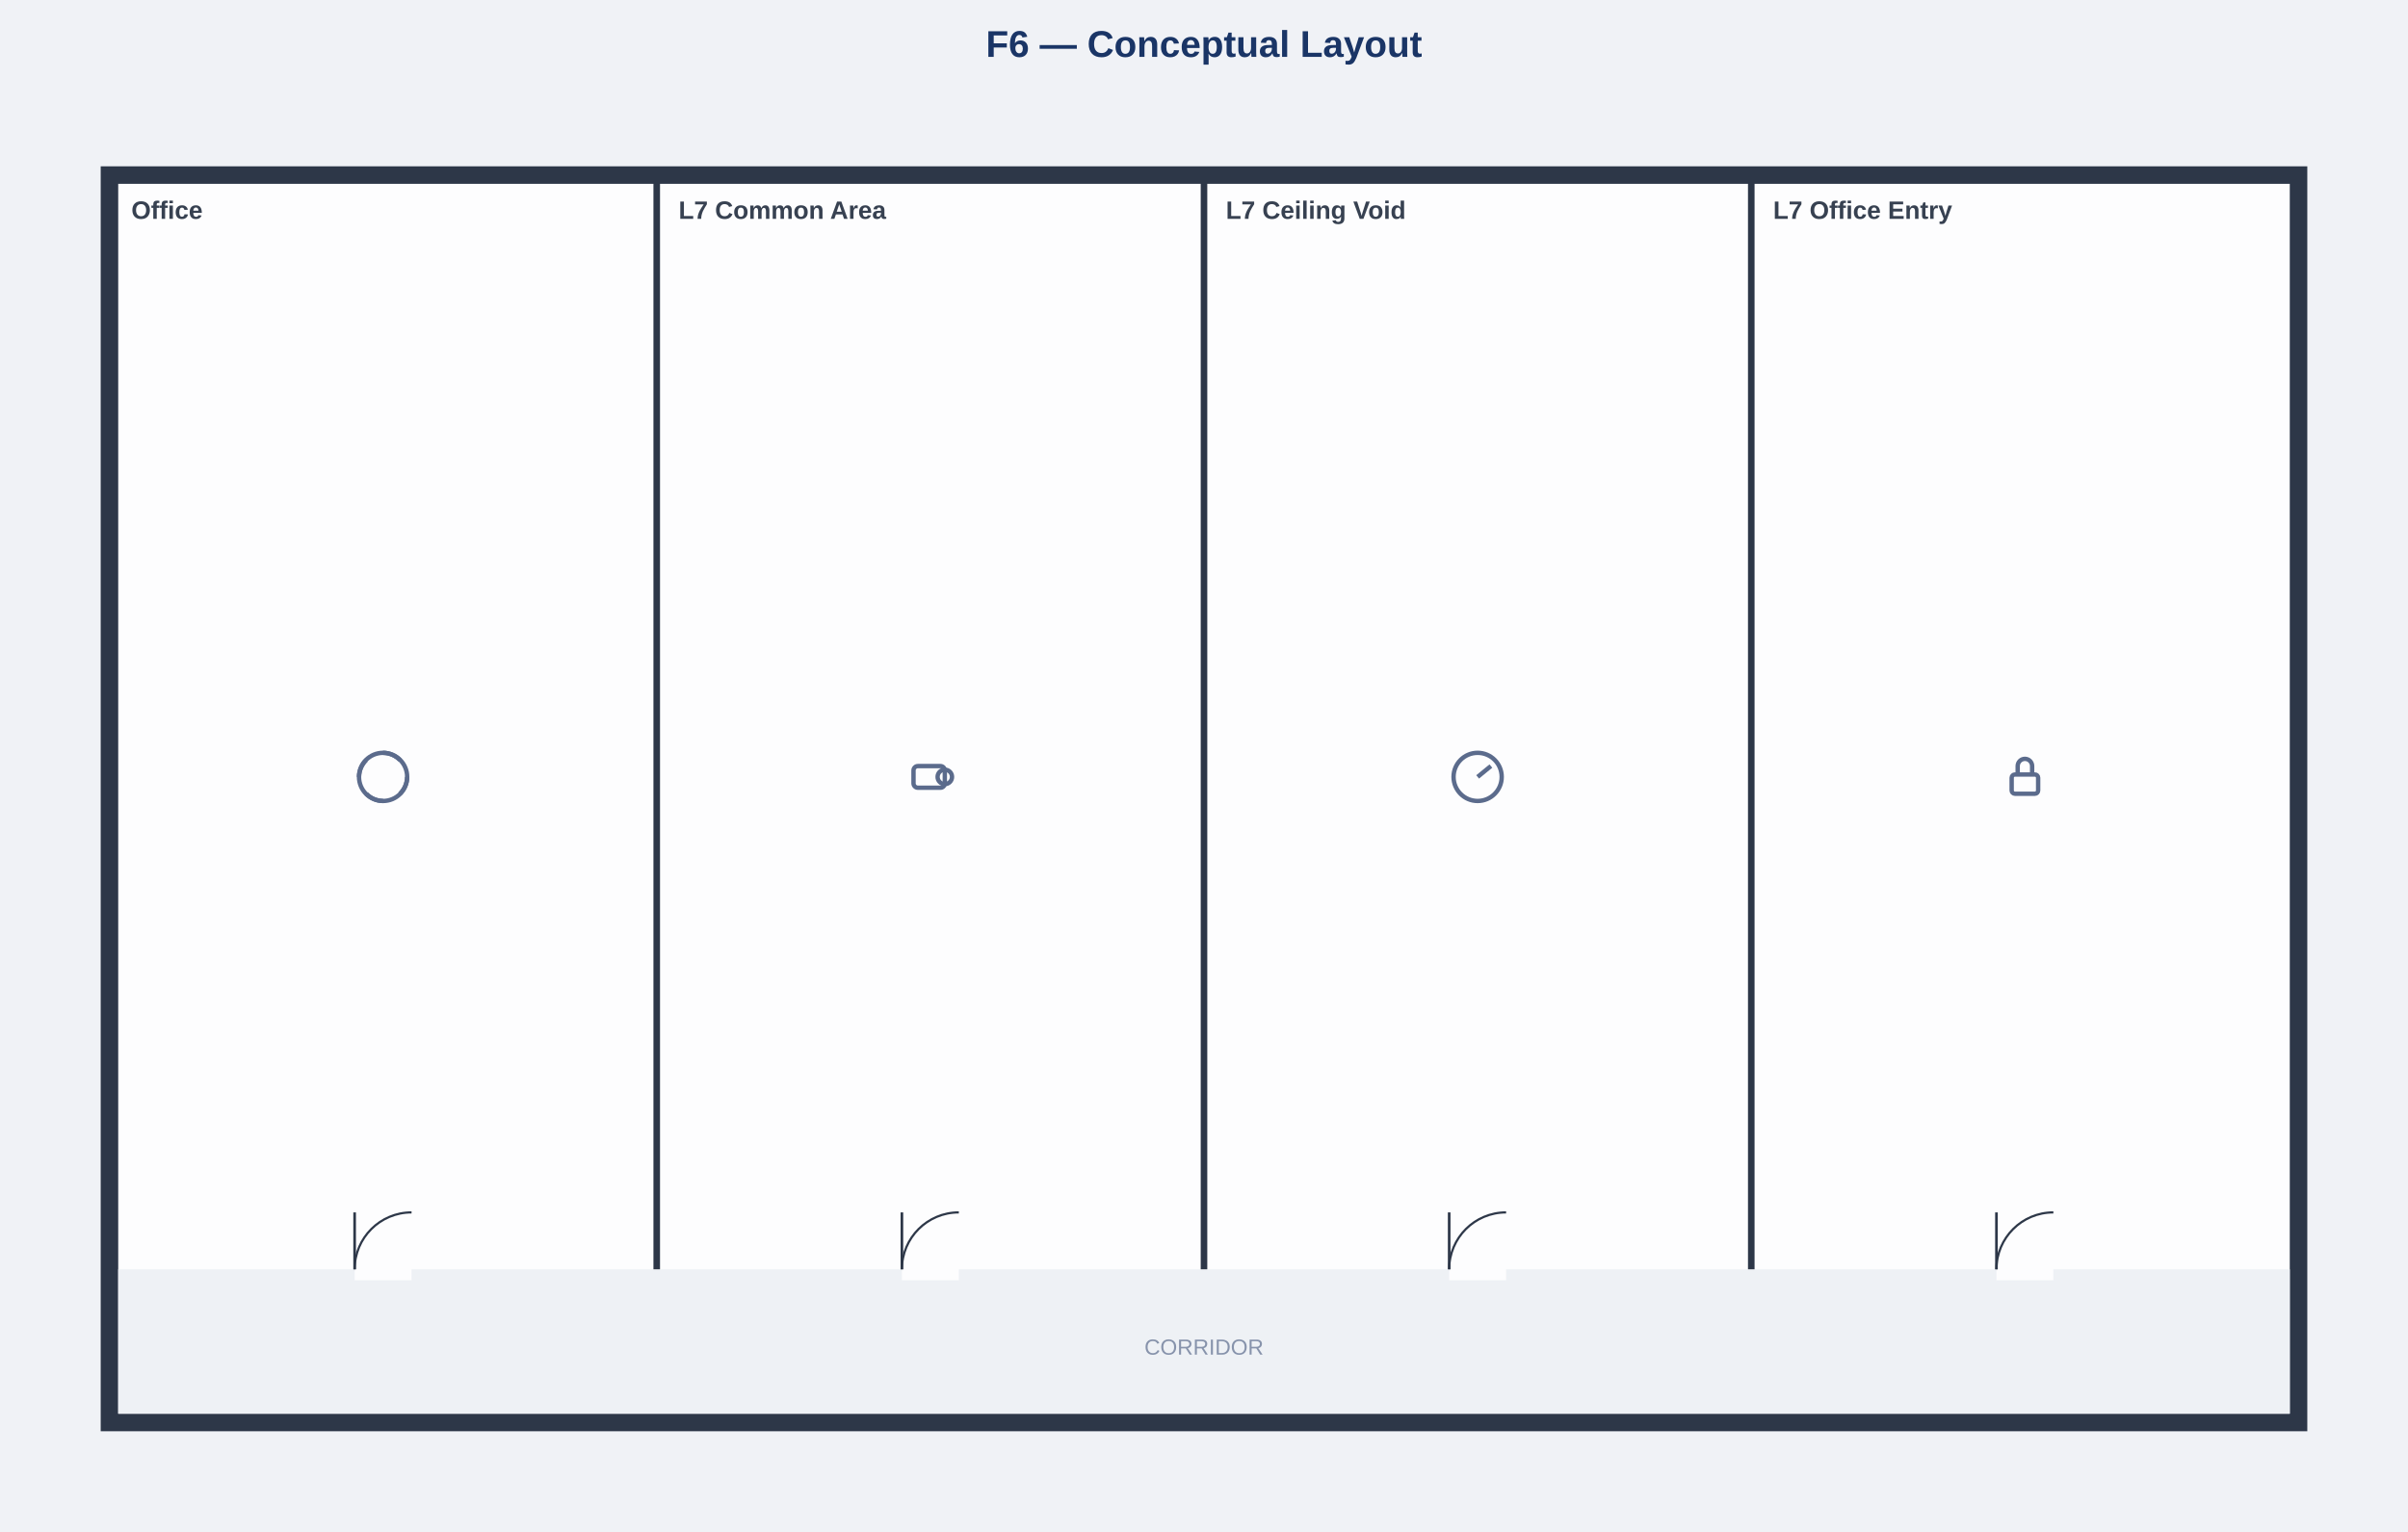
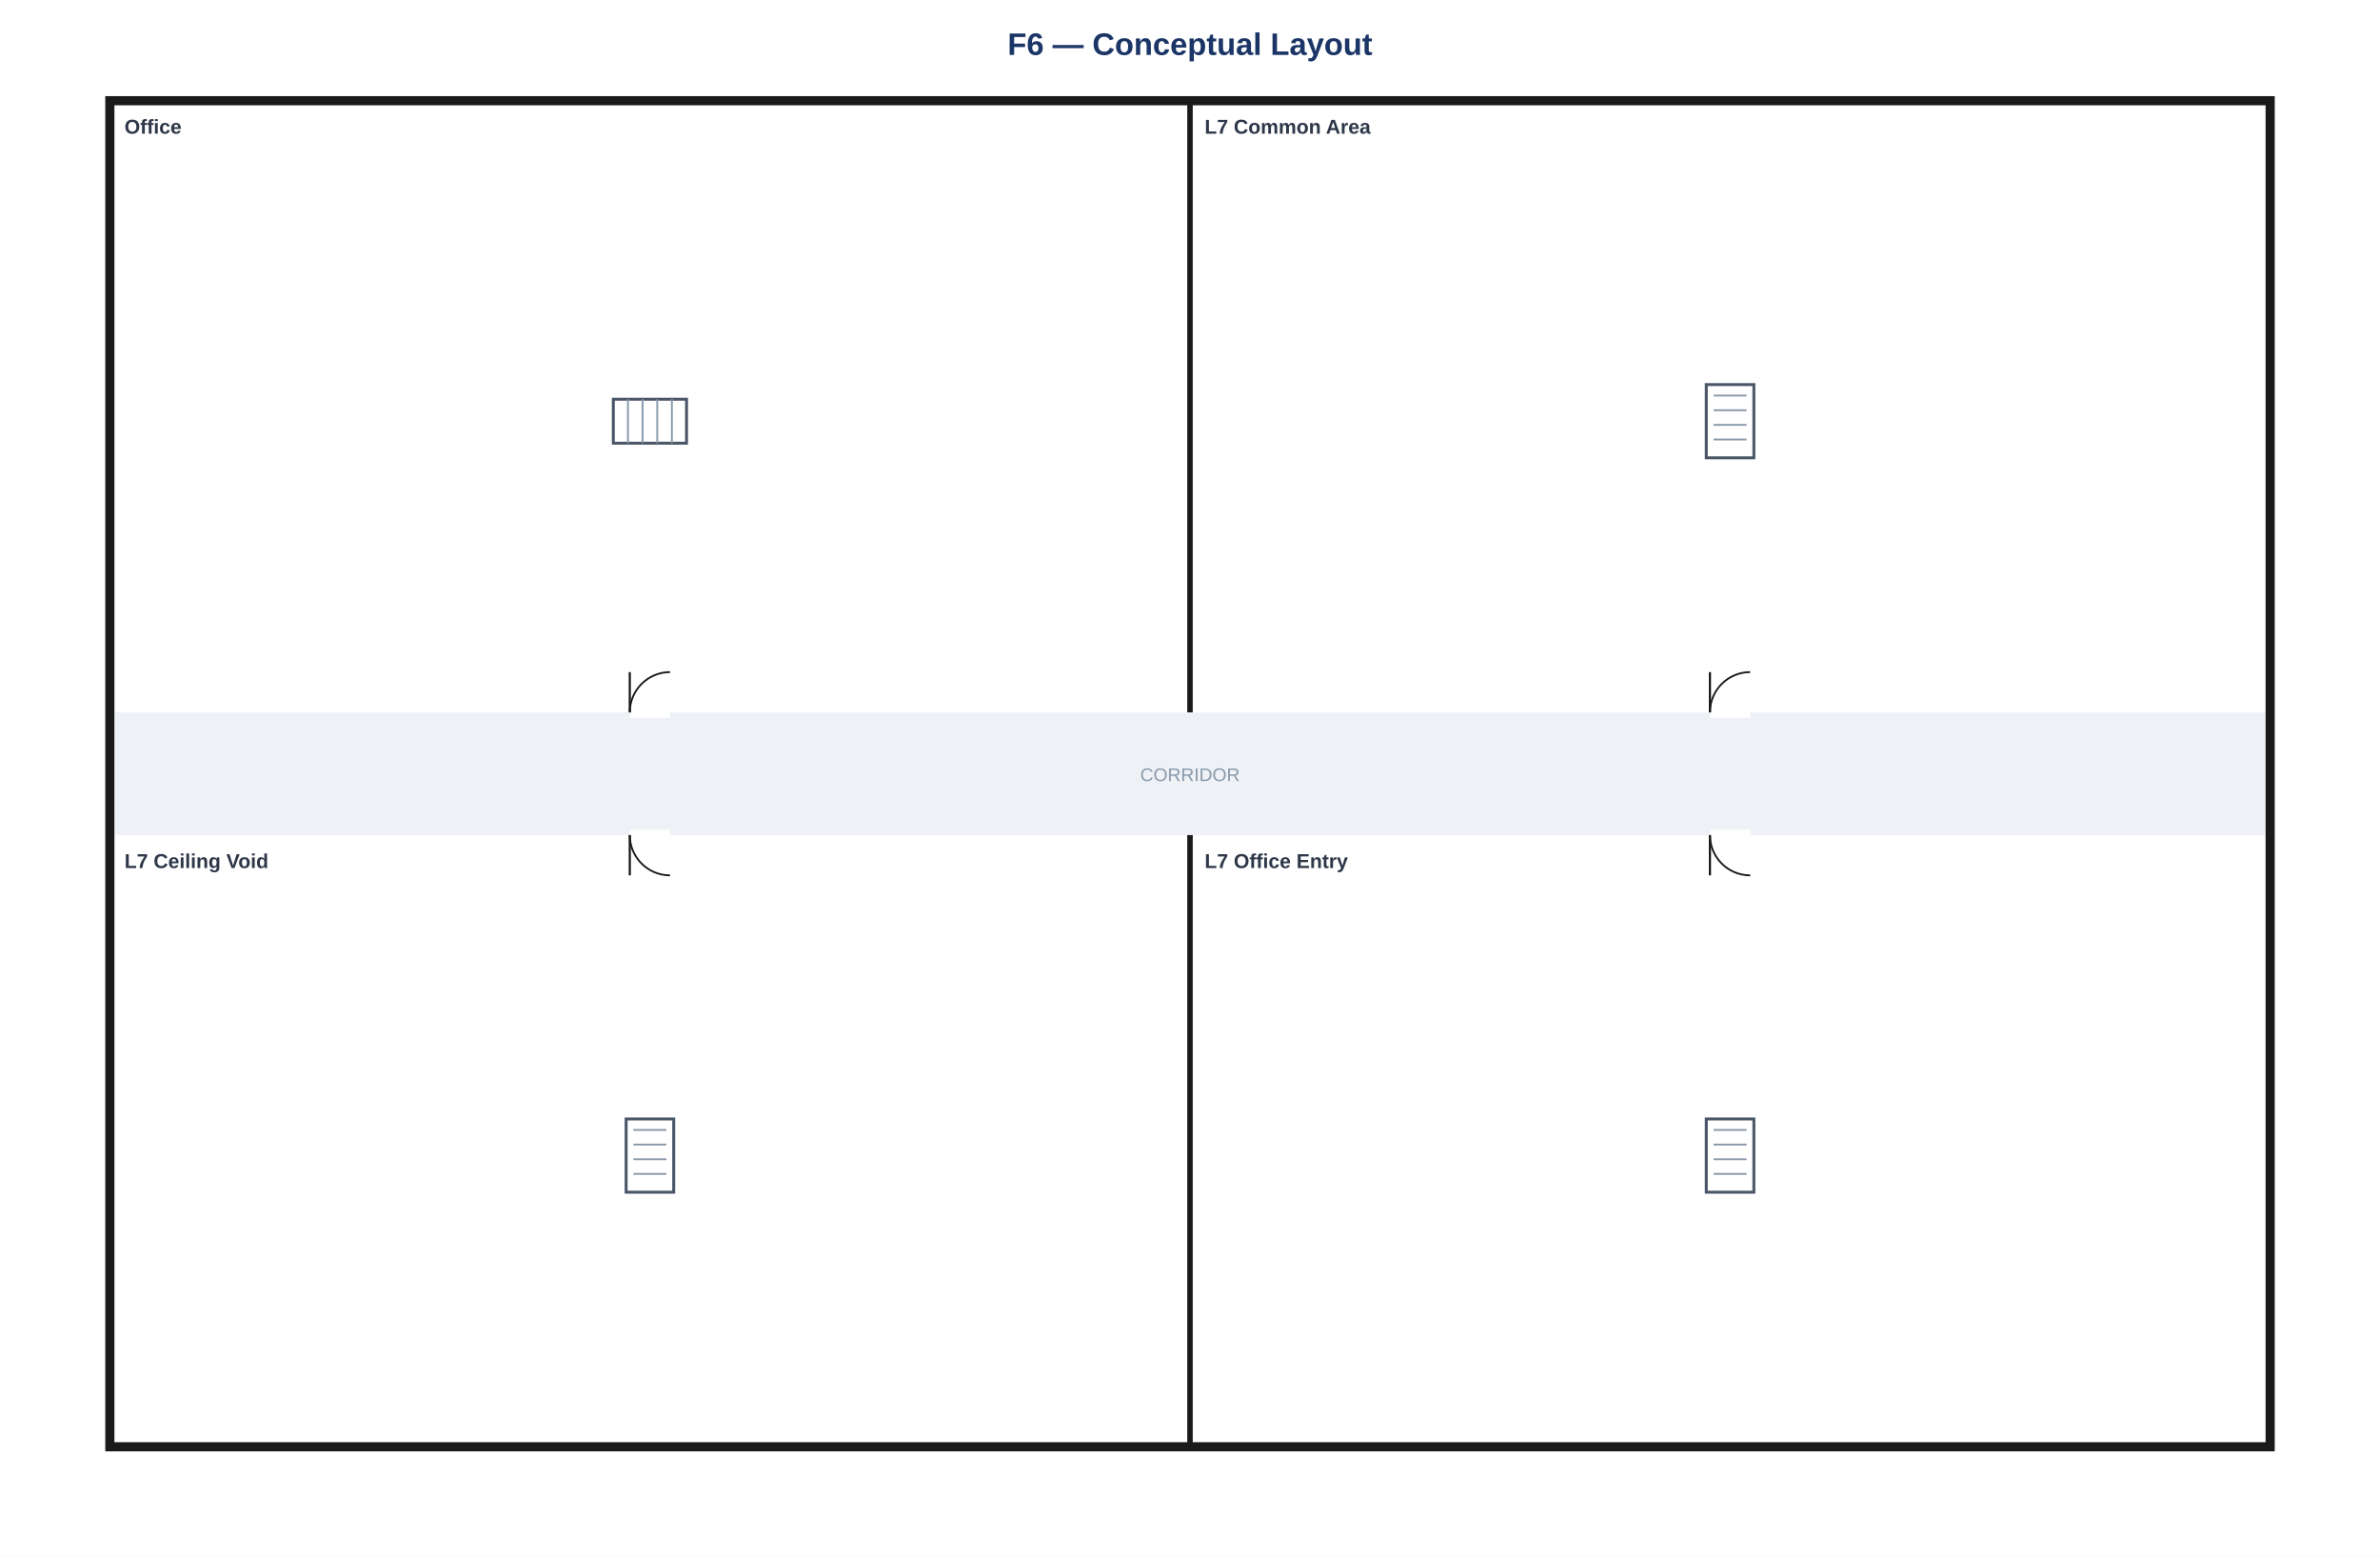
- <svg xmlns="http://www.w3.org/2000/svg" width="1100" height="700" viewBox="0 0 1100 700" font-family="Arial, sans-serif">
-   <rect x="0" y="0" width="1100" height="700" fill="#F0F2F6" />
-   <text x="550.0" y="26" text-anchor="middle" font-size="17" font-weight="bold" fill="#1A3566">F6 — Conceptual Layout</text>
-   <rect x="50" y="80" width="1000" height="570" fill="#FDFDFE" stroke="#2D3748" stroke-width="8" />
-   <rect x="54.0" y="580" width="992" height="66.0" fill="#EEF1F5" />
-   <text x="550.0" y="619.0" text-anchor="middle" font-size="10" fill="#5B6B8C" opacity="0.7">CORRIDOR</text>
-   <text x="60.0" y="100" font-size="11.5" font-weight="700" fill="#374151">Office</text>
-   <circle cx="175.0" cy="355.0" r="11" fill="none" stroke="#5B6B8C" stroke-width="2" />
-   <path d="M175.0,344.0 A11,11 0 0 1 182.7,347.3" stroke="#5B6B8C" stroke-width="2" fill="none" />
-   <path d="M186.0,355.0 A11,11 0 0 1 182.7,362.7" stroke="#5B6B8C" stroke-width="2" fill="none" />
-   <path d="M175.0,366.0 A11,11 0 0 1 167.3,362.7" stroke="#5B6B8C" stroke-width="2" fill="none" />
-   <path d="M164.0,355.0 A11,11 0 0 1 167.3,347.3" stroke="#5B6B8C" stroke-width="2" fill="none" />
-   <rect x="162.0" y="577.0" width="26.0" height="8" fill="#FDFDFE" />
-   <path d="M162.0,580.0 A26.0,26.0 0 0 1 188.0,554.0" fill="none" stroke="#2D3748" stroke-width="1" />
-   <line x1="162.0" y1="580.0" x2="162.0" y2="554.0" stroke="#2D3748" stroke-width="1.2" />
-   <line x1="300.0" y1="80" x2="300.0" y2="580" stroke="#2D3748" stroke-width="3" />
-   <text x="310.0" y="100" font-size="11.5" font-weight="700" fill="#374151">L7 Common Area</text>
-   <rect x="417.3" y="350.05" width="14.3" height="9.9" rx="2" fill="none" stroke="#5B6B8C" stroke-width="2" />
-   <circle cx="431.6" cy="355.0" r="3.3" fill="none" stroke="#5B6B8C" stroke-width="2" />
-   <rect x="412.0" y="577.0" width="26.0" height="8" fill="#FDFDFE" />
-   <path d="M412.0,580.0 A26.0,26.0 0 0 1 438.0,554.0" fill="none" stroke="#2D3748" stroke-width="1" />
-   <line x1="412.0" y1="580.0" x2="412.0" y2="554.0" stroke="#2D3748" stroke-width="1.2" />
-   <line x1="550.0" y1="80" x2="550.0" y2="580" stroke="#2D3748" stroke-width="3" />
-   <text x="560.0" y="100" font-size="11.5" font-weight="700" fill="#374151">L7 Ceiling Void</text>
-   <circle cx="675.0" cy="355.0" r="11" fill="none" stroke="#5B6B8C" stroke-width="2" />
-   <path d="M675.0,355.0 L681.05,350.05" stroke="#5B6B8C" stroke-width="2" />
-   <rect x="662.0" y="577.0" width="26.0" height="8" fill="#FDFDFE" />
-   <path d="M662.0,580.0 A26.0,26.0 0 0 1 688.0,554.0" fill="none" stroke="#2D3748" stroke-width="1" />
-   <line x1="662.0" y1="580.0" x2="662.0" y2="554.0" stroke="#2D3748" stroke-width="1.2" />
-   <line x1="800.0" y1="80" x2="800.0" y2="580" stroke="#2D3748" stroke-width="3" />
-   <text x="810.0" y="100" font-size="11.5" font-weight="700" fill="#374151">L7 Office Entry</text>
-   <rect x="918.95" y="353.9" width="12.1" height="8.8" rx="1.5" fill="none" stroke="#5B6B8C" stroke-width="2" />
-   <path d="M921.7,353.9 L921.7,350.05 A3.3,3.3 0 0 1 928.3,350.05 L928.3,353.9" fill="none" stroke="#5B6B8C" stroke-width="2" />
-   <rect x="912.0" y="577.0" width="26.0" height="8" fill="#FDFDFE" />
-   <path d="M912.0,580.0 A26.0,26.0 0 0 1 938.0,554.0" fill="none" stroke="#2D3748" stroke-width="1" />
-   <line x1="912.0" y1="580.0" x2="912.0" y2="554.0" stroke="#2D3748" stroke-width="1.2" />
+ <svg xmlns="http://www.w3.org/2000/svg" width="1300" height="850" viewBox="0 0 1300 850" font-family="Arial, sans-serif">
+   <rect x="0" y="0" width="1300" height="850" fill="#FFFFFF" />
+   <text x="650.0" y="30" text-anchor="middle" font-size="17" font-weight="bold" fill="#1A3566">F6 — Conceptual Layout</text>
+   <rect x="60" y="55" width="1180" height="735" fill="none" stroke="#1A1A1A" stroke-width="5" />
+   <rect x="63" y="389.0" width="1174" height="67" fill="#EEF1F5" />
+   <text x="650.0" y="426.5" text-anchor="middle" font-size="10" fill="#8899AA">CORRIDOR</text>
+   <text x="68.0" y="73" font-size="11" font-weight="700" fill="#2D3748">Office</text>
+   <rect x="335.0" y="218.0" width="40" height="24.0" fill="none" stroke="#4A5568" stroke-width="1.6" />
+   <line x1="343.0" y1="218.0" x2="343.0" y2="242.0" stroke="#8899AA" stroke-width="1" />
+   <line x1="351.0" y1="218.0" x2="351.0" y2="242.0" stroke="#8899AA" stroke-width="1" />
+   <line x1="359.0" y1="218.0" x2="359.0" y2="242.0" stroke="#8899AA" stroke-width="1" />
+   <line x1="367.0" y1="218.0" x2="367.0" y2="242.0" stroke="#8899AA" stroke-width="1" />
+   <rect x="344.0" y="386.0" width="22" height="6" fill="#FFFFFF" />
+   <path d="M344.0,389.0 A22,22 0 0 1 366.0,367.0" fill="none" stroke="#1A1A1A" stroke-width="1" />
+   <line x1="344.0" y1="389.0" x2="344.0" y2="367.0" stroke="#1A1A1A" stroke-width="1.2" />
+   <line x1="650.0" y1="55" x2="650.0" y2="389.0" stroke="#1A1A1A" stroke-width="3" />
+   <text x="658.0" y="73" font-size="11" font-weight="700" fill="#2D3748">L7 Common Area</text>
+   <rect x="932.0" y="210.0" width="26" height="40" fill="none" stroke="#4A5568" stroke-width="1.6" />
+   <line x1="936.0" y1="216.0" x2="954.0" y2="216.0" stroke="#8899AA" stroke-width="1" />
+   <line x1="936.0" y1="224.0" x2="954.0" y2="224.0" stroke="#8899AA" stroke-width="1" />
+   <line x1="936.0" y1="232.0" x2="954.0" y2="232.0" stroke="#8899AA" stroke-width="1" />
+   <line x1="936.0" y1="240.0" x2="954.0" y2="240.0" stroke="#8899AA" stroke-width="1" />
+   <rect x="934.0" y="386.0" width="22" height="6" fill="#FFFFFF" />
+   <path d="M934.0,389.0 A22,22 0 0 1 956.0,367.0" fill="none" stroke="#1A1A1A" stroke-width="1" />
+   <line x1="934.0" y1="389.0" x2="934.0" y2="367.0" stroke="#1A1A1A" stroke-width="1.2" />
+   <text x="68.0" y="474.0" font-size="11" font-weight="700" fill="#2D3748">L7 Ceiling Void</text>
+   <rect x="342.0" y="611.0" width="26" height="40" fill="none" stroke="#4A5568" stroke-width="1.6" />
+   <line x1="346.0" y1="617.0" x2="364.0" y2="617.0" stroke="#8899AA" stroke-width="1" />
+   <line x1="346.0" y1="625.0" x2="364.0" y2="625.0" stroke="#8899AA" stroke-width="1" />
+   <line x1="346.0" y1="633.0" x2="364.0" y2="633.0" stroke="#8899AA" stroke-width="1" />
+   <line x1="346.0" y1="641.0" x2="364.0" y2="641.0" stroke="#8899AA" stroke-width="1" />
+   <rect x="344.0" y="453.0" width="22" height="6" fill="#FFFFFF" />
+   <path d="M344.0,456.0 A22,22 0 0 0 366.0,478.0" fill="none" stroke="#1A1A1A" stroke-width="1" />
+   <line x1="344.0" y1="456.0" x2="344.0" y2="478.0" stroke="#1A1A1A" stroke-width="1.2" />
+   <line x1="650.0" y1="456.0" x2="650.0" y2="790.0" stroke="#1A1A1A" stroke-width="3" />
+   <text x="658.0" y="474.0" font-size="11" font-weight="700" fill="#2D3748">L7 Office Entry</text>
+   <rect x="932.0" y="611.0" width="26" height="40" fill="none" stroke="#4A5568" stroke-width="1.6" />
+   <line x1="936.0" y1="617.0" x2="954.0" y2="617.0" stroke="#8899AA" stroke-width="1" />
+   <line x1="936.0" y1="625.0" x2="954.0" y2="625.0" stroke="#8899AA" stroke-width="1" />
+   <line x1="936.0" y1="633.0" x2="954.0" y2="633.0" stroke="#8899AA" stroke-width="1" />
+   <line x1="936.0" y1="641.0" x2="954.0" y2="641.0" stroke="#8899AA" stroke-width="1" />
+   <rect x="934.0" y="453.0" width="22" height="6" fill="#FFFFFF" />
+   <path d="M934.0,456.0 A22,22 0 0 0 956.0,478.0" fill="none" stroke="#1A1A1A" stroke-width="1" />
+   <line x1="934.0" y1="456.0" x2="934.0" y2="478.0" stroke="#1A1A1A" stroke-width="1.2" />
</svg>
